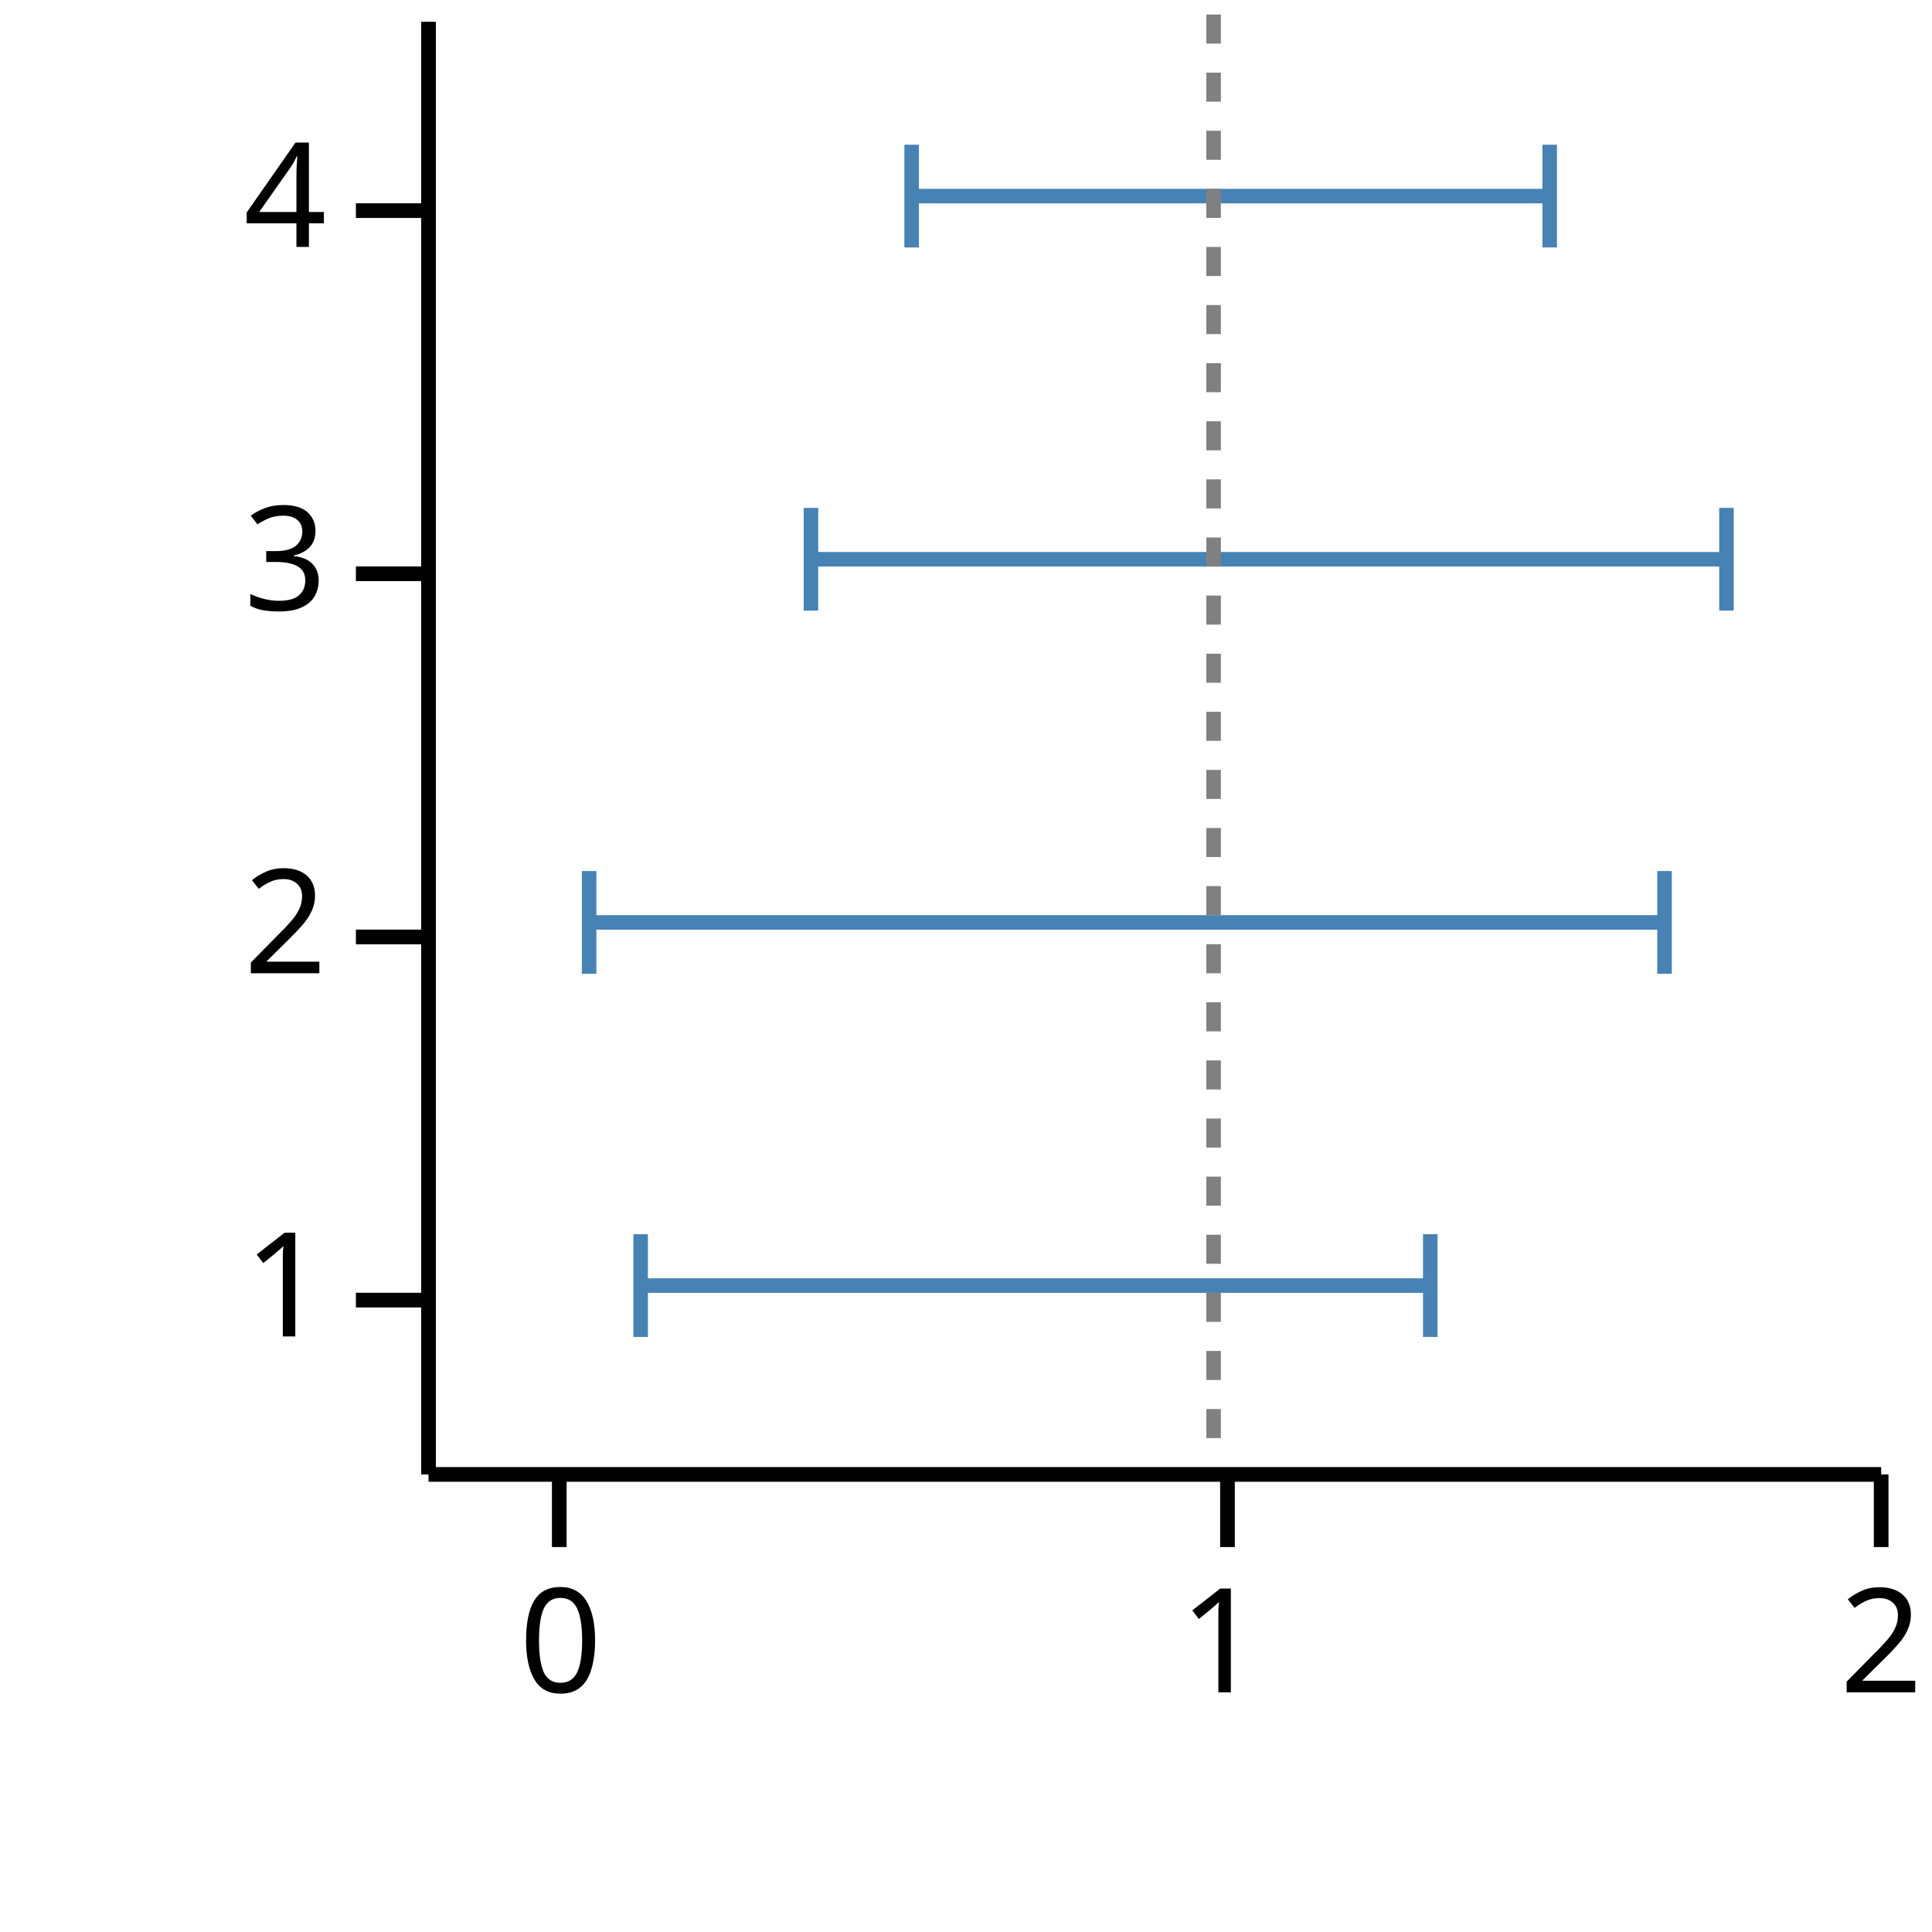
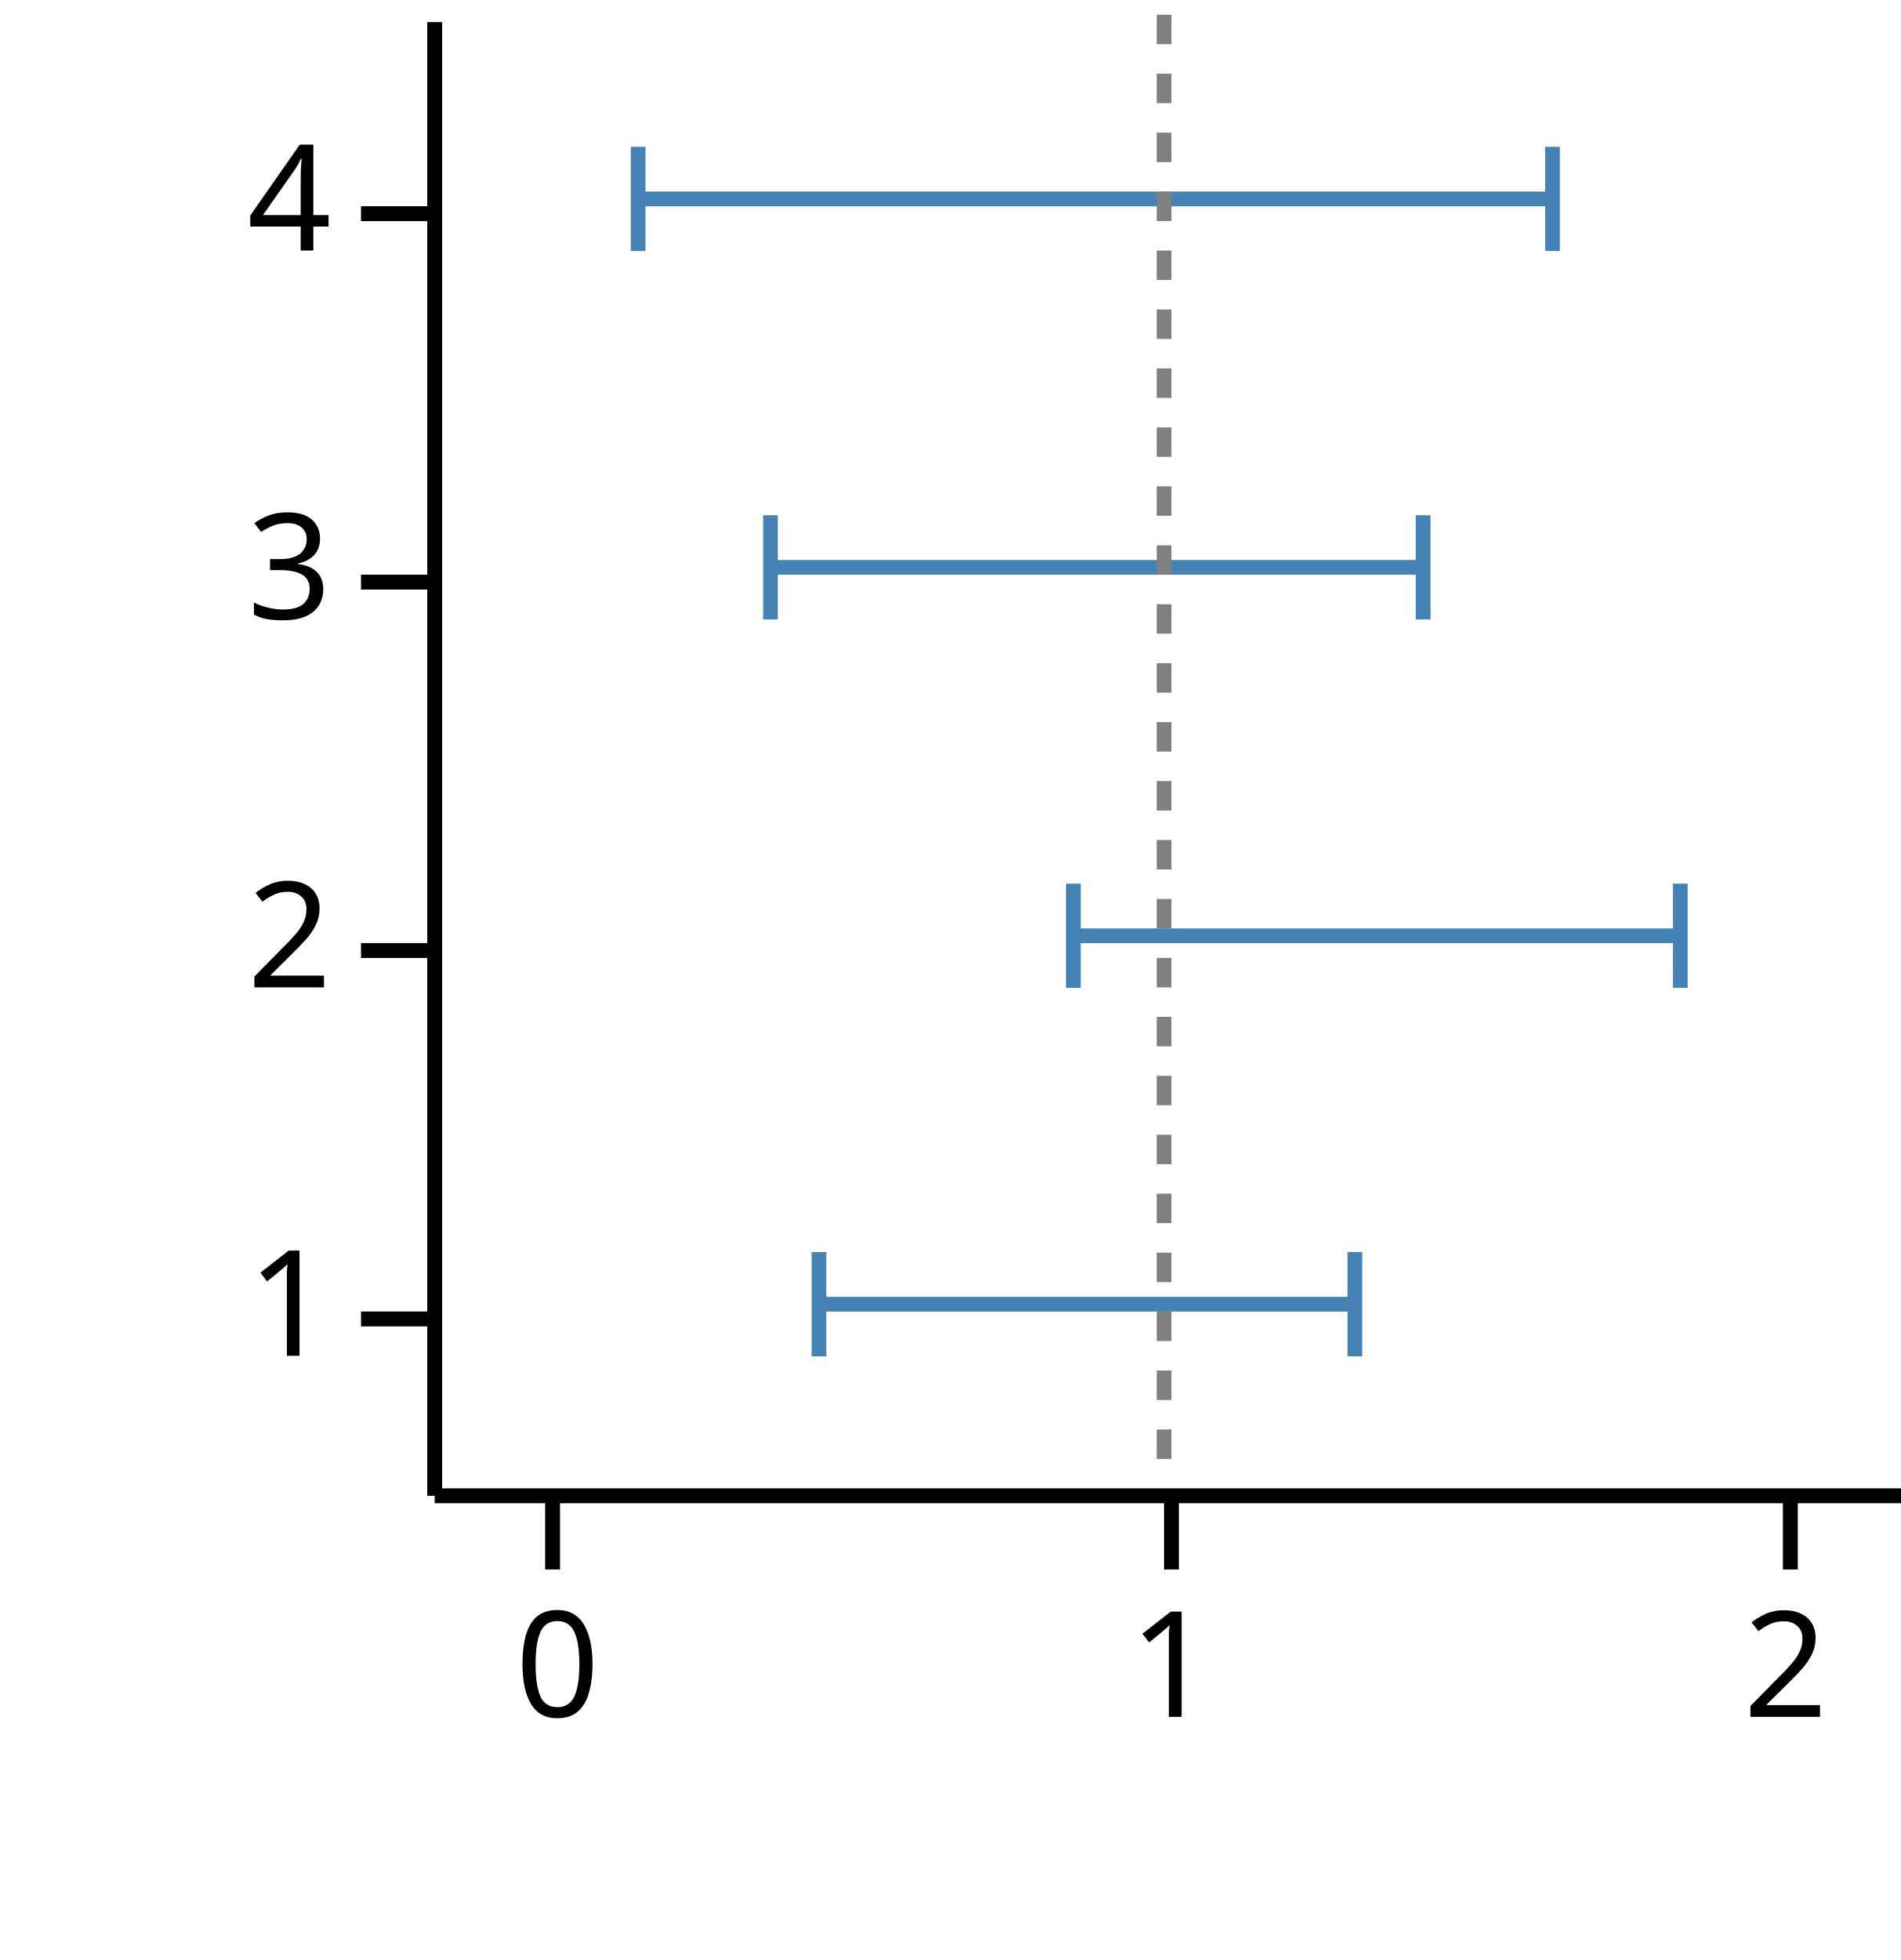
- <svg xmlns="http://www.w3.org/2000/svg" version="1.1" class="marks" width="133" height="133" viewBox="0 0 133 133">
-   <rect width="133" height="133" fill="white" />
+ <svg xmlns="http://www.w3.org/2000/svg" version="1.1" class="marks" width="129" height="133" viewBox="0 0 129 133">
+   <rect width="129" height="133" fill="white" />
  <g fill="none" stroke-miterlimit="10" transform="translate(29,1)">
    <g class="mark-group role-frame root" role="graphics-object" aria-roledescription="group mark container">
      <g transform="translate(0,0)">
        <path class="background" aria-hidden="true" d="M0,0h100v100h-100Z" />
        <g>
-           <g class="mark-group role-axis" role="graphics-symbol" aria-roledescription="axis" aria-label="X-axis titled 'low' for a linear scale with values from −0.2 to 2.0">
+           <g class="mark-group role-axis" role="graphics-symbol" aria-roledescription="axis" aria-label="X-axis titled 'low' for a linear scale with values from −0.2 to 2.2">
            <g transform="translate(0.5,100.5)">
              <path class="background" aria-hidden="true" d="M0,0h0v0h0Z" pointer-events="none" />
              <g>
                <g class="mark-rule role-axis-tick" pointer-events="none">
-                   <line transform="translate(9,0)" x2="0" y2="5" stroke="black" stroke-width="1.01" opacity="1" />
-                   <line transform="translate(55,0)" x2="0" y2="5" stroke="black" stroke-width="1.01" opacity="1" />
-                   <line transform="translate(100,0)" x2="0" y2="5" stroke="black" stroke-width="1.01" opacity="1" />
+                   <line transform="translate(8,0)" x2="0" y2="5" stroke="black" stroke-width="1.01" opacity="1" />
+                   <line transform="translate(50,0)" x2="0" y2="5" stroke="black" stroke-width="1.01" opacity="1" />
+                   <line transform="translate(92,0)" x2="0" y2="5" stroke="black" stroke-width="1.01" opacity="1" />
                </g>
                <g class="mark-text role-axis-label" pointer-events="none">
-                   <text text-anchor="middle" transform="translate(9.090909,15)" font-family="sans-serif" font-size="10px" font-style="normal" font-weight="400" fill="black" opacity="1">0</text>
-                   <text text-anchor="middle" transform="translate(54.54545,15)" font-family="sans-serif" font-size="10px" font-style="normal" font-weight="400" fill="black" opacity="1">1</text>
-                   <text text-anchor="middle" transform="translate(100,15)" font-family="sans-serif" font-size="10px" font-style="normal" font-weight="400" fill="black" opacity="1">2</text>
+                   <text text-anchor="middle" transform="translate(8.333333,15)" font-family="sans-serif" font-size="10px" font-style="normal" font-weight="400" fill="black" opacity="1">0</text>
+                   <text text-anchor="middle" transform="translate(50,15)" font-family="sans-serif" font-size="10px" font-style="normal" font-weight="400" fill="black" opacity="1">1</text>
+                   <text text-anchor="middle" transform="translate(91.66667,15)" font-family="sans-serif" font-size="10px" font-style="normal" font-weight="400" fill="black" opacity="1">2</text>
                </g>
                <g class="mark-rule role-axis-domain" pointer-events="none">
                  <line transform="translate(0,0)" x2="100" y2="0" stroke="black" stroke-width="1.01" opacity="1" />
                </g>
                <g class="mark-text role-axis-title" pointer-events="none">
                  <text text-anchor="middle" transform="translate(50,30)" font-family="sans-serif" font-size="11px" font-style="normal" font-weight="400" fill="white" opacity="1">low</text>
                </g>
              </g>
              <path class="foreground" aria-hidden="true" d="" pointer-events="none" display="none" />
            </g>
          </g>
          <g class="mark-group role-axis" role="graphics-symbol" aria-roledescription="axis" aria-label="Y-axis titled 'y' for a linear scale with values from 1 to 5">
            <g transform="translate(0.5,0.5)">
              <path class="background" aria-hidden="true" d="M0,0h0v0h0Z" pointer-events="none" />
              <g>
                <g class="mark-rule role-axis-tick" pointer-events="none">
                  <line transform="translate(0,88)" x2="-5" y2="0" stroke="black" stroke-width="1.01" opacity="1" />
                  <line transform="translate(0,63)" x2="-5" y2="0" stroke="black" stroke-width="1.01" opacity="1" />
                  <line transform="translate(0,38)" x2="-5" y2="0" stroke="black" stroke-width="1.01" opacity="1" />
                  <line transform="translate(0,13)" x2="-5" y2="0" stroke="black" stroke-width="1.01" opacity="1" />
                </g>
                <g class="mark-text role-axis-label" pointer-events="none">
                  <text text-anchor="end" transform="translate(-7,90.5)" font-family="sans-serif" font-size="10px" font-style="normal" font-weight="400" fill="black" opacity="1">1</text>
                  <text text-anchor="end" transform="translate(-7,65.5)" font-family="sans-serif" font-size="10px" font-style="normal" font-weight="400" fill="black" opacity="1">2</text>
                  <text text-anchor="end" transform="translate(-7,40.5)" font-family="sans-serif" font-size="10px" font-style="normal" font-weight="400" fill="black" opacity="1">3</text>
                  <text text-anchor="end" transform="translate(-7,15.5)" font-family="sans-serif" font-size="10px" font-style="normal" font-weight="400" fill="black" opacity="1">4</text>
                </g>
                <g class="mark-rule role-axis-domain" pointer-events="none">
                  <line transform="translate(0,100)" x2="0" y2="-100" stroke="black" stroke-width="1.01" opacity="1" />
                </g>
                <g class="mark-text role-axis-title" pointer-events="none">
                  <text text-anchor="middle" transform="translate(-17.3623,50) rotate(-90) translate(0,-2)" font-family="sans-serif" font-size="11px" font-style="normal" font-weight="400" fill="white" opacity="1">y</text>
                </g>
              </g>
              <path class="foreground" aria-hidden="true" d="" pointer-events="none" display="none" />
            </g>
          </g>
          <g class="mark-group role-scope" role="graphics-object" aria-roledescription="group mark container">
            <g transform="translate(0,0)">
              <path class="background" aria-hidden="true" d="M0,0h0v0h0Z" />
              <g>
                <g class="mark-rect role-mark" role="graphics-symbol" aria-roledescription="rect mark container">
-                   <path d="M15.103,87.5h54.357v0h-54.357Z" stroke="#4682b4" stroke-width="1" opacity="1" />
-                   <path d="M11.555,62.5h74.031v0h-74.031Z" stroke="#4682b4" stroke-width="1" opacity="1" />
-                   <path d="M26.828,37.5h63.023v0h-63.023Z" stroke="#4682b4" stroke-width="1" opacity="1" />
-                   <path d="M33.757,12.5h43.924v0h-43.924Z" stroke="#4682b4" stroke-width="1" opacity="1" />
+                   <path d="M26.579,87.5h36.367v0h-36.367Z" stroke="#4682b4" stroke-width="1" opacity="1" />
+                   <path d="M43.841,62.5h41.193v0h-41.193Z" stroke="#4682b4" stroke-width="1" opacity="1" />
+                   <path d="M23.289,37.5h44.293v0h-44.293Z" stroke="#4682b4" stroke-width="1" opacity="1" />
+                   <path d="M14.308,12.5h62.052v0h-62.052Z" stroke="#4682b4" stroke-width="1" opacity="1" />
                </g>
              </g>
              <path class="foreground" aria-hidden="true" d="" display="none" />
            </g>
          </g>
          <g class="mark-group role-scope" role="graphics-object" aria-roledescription="group mark container">
            <g transform="translate(0,0)">
              <path class="background" aria-hidden="true" d="M0,0h0v0h0Z" />
              <g>
                <g class="mark-symbol role-mark points" role="graphics-symbol" aria-roledescription="symbol mark container">
-                   <path transform="translate(15.1028,87.5) rotate(90)" d="M-3.536,0L3.536,0" fill="white" stroke="steelblue" stroke-width="1" opacity="1" />
-                   <path transform="translate(11.55534,62.5) rotate(90)" d="M-3.536,0L3.536,0" fill="white" stroke="steelblue" stroke-width="1" opacity="1" />
-                   <path transform="translate(26.82762,37.5) rotate(90)" d="M-3.536,0L3.536,0" fill="white" stroke="steelblue" stroke-width="1" opacity="1" />
-                   <path transform="translate(33.75724,12.5) rotate(90)" d="M-3.536,0L3.536,0" fill="white" stroke="steelblue" stroke-width="1" opacity="1" />
+                   <path transform="translate(26.57853,87.5) rotate(90)" d="M-3.536,0L3.536,0" fill="white" stroke="steelblue" stroke-width="1" opacity="1" />
+                   <path transform="translate(43.84127,62.5) rotate(90)" d="M-3.536,0L3.536,0" fill="white" stroke="steelblue" stroke-width="1" opacity="1" />
+                   <path transform="translate(23.28886,37.5) rotate(90)" d="M-3.536,0L3.536,0" fill="white" stroke="steelblue" stroke-width="1" opacity="1" />
+                   <path transform="translate(14.30821,12.5) rotate(90)" d="M-3.536,0L3.536,0" fill="white" stroke="steelblue" stroke-width="1" opacity="1" />
                </g>
              </g>
              <path class="foreground" aria-hidden="true" d="" display="none" />
            </g>
          </g>
          <g class="mark-group role-scope" role="graphics-object" aria-roledescription="group mark container">
            <g transform="translate(0,0)">
              <path class="background" aria-hidden="true" d="M0,0h0v0h0Z" />
              <g>
                <g class="mark-symbol role-mark points" role="graphics-symbol" aria-roledescription="symbol mark container">
-                   <path transform="translate(69.46002,87.5) rotate(90)" d="M-3.536,0L3.536,0" fill="white" stroke="steelblue" stroke-width="1" opacity="1" />
-                   <path transform="translate(85.58584,62.5) rotate(90)" d="M-3.536,0L3.536,0" fill="white" stroke="steelblue" stroke-width="1" opacity="1" />
-                   <path transform="translate(89.85018,37.5) rotate(90)" d="M-3.536,0L3.536,0" fill="white" stroke="steelblue" stroke-width="1" opacity="1" />
-                   <path transform="translate(77.68117,12.5) rotate(90)" d="M-3.536,0L3.536,0" fill="white" stroke="steelblue" stroke-width="1" opacity="1" />
+                   <path transform="translate(62.94547,87.5) rotate(90)" d="M-3.536,0L3.536,0" fill="white" stroke="steelblue" stroke-width="1" opacity="1" />
+                   <path transform="translate(85.03411,62.5) rotate(90)" d="M-3.536,0L3.536,0" fill="white" stroke="steelblue" stroke-width="1" opacity="1" />
+                   <path transform="translate(67.58152,37.5) rotate(90)" d="M-3.536,0L3.536,0" fill="white" stroke="steelblue" stroke-width="1" opacity="1" />
+                   <path transform="translate(76.36009,12.5) rotate(90)" d="M-3.536,0L3.536,0" fill="white" stroke="steelblue" stroke-width="1" opacity="1" />
                </g>
              </g>
              <path class="foreground" aria-hidden="true" d="" display="none" />
            </g>
          </g>
          <g class="mark-rule role-mark" role="graphics-symbol" aria-roledescription="rule mark container">
-             <line transform="translate(54.54545,0)" x2="0" y2="100" stroke="grey" stroke-width="1" stroke-dasharray="2" opacity="1" />
+             <line transform="translate(50,0)" x2="0" y2="100" stroke="grey" stroke-width="1" stroke-dasharray="2" opacity="1" />
          </g>
        </g>
        <path class="foreground" aria-hidden="true" d="" display="none" />
      </g>
    </g>
  </g>
</svg>
